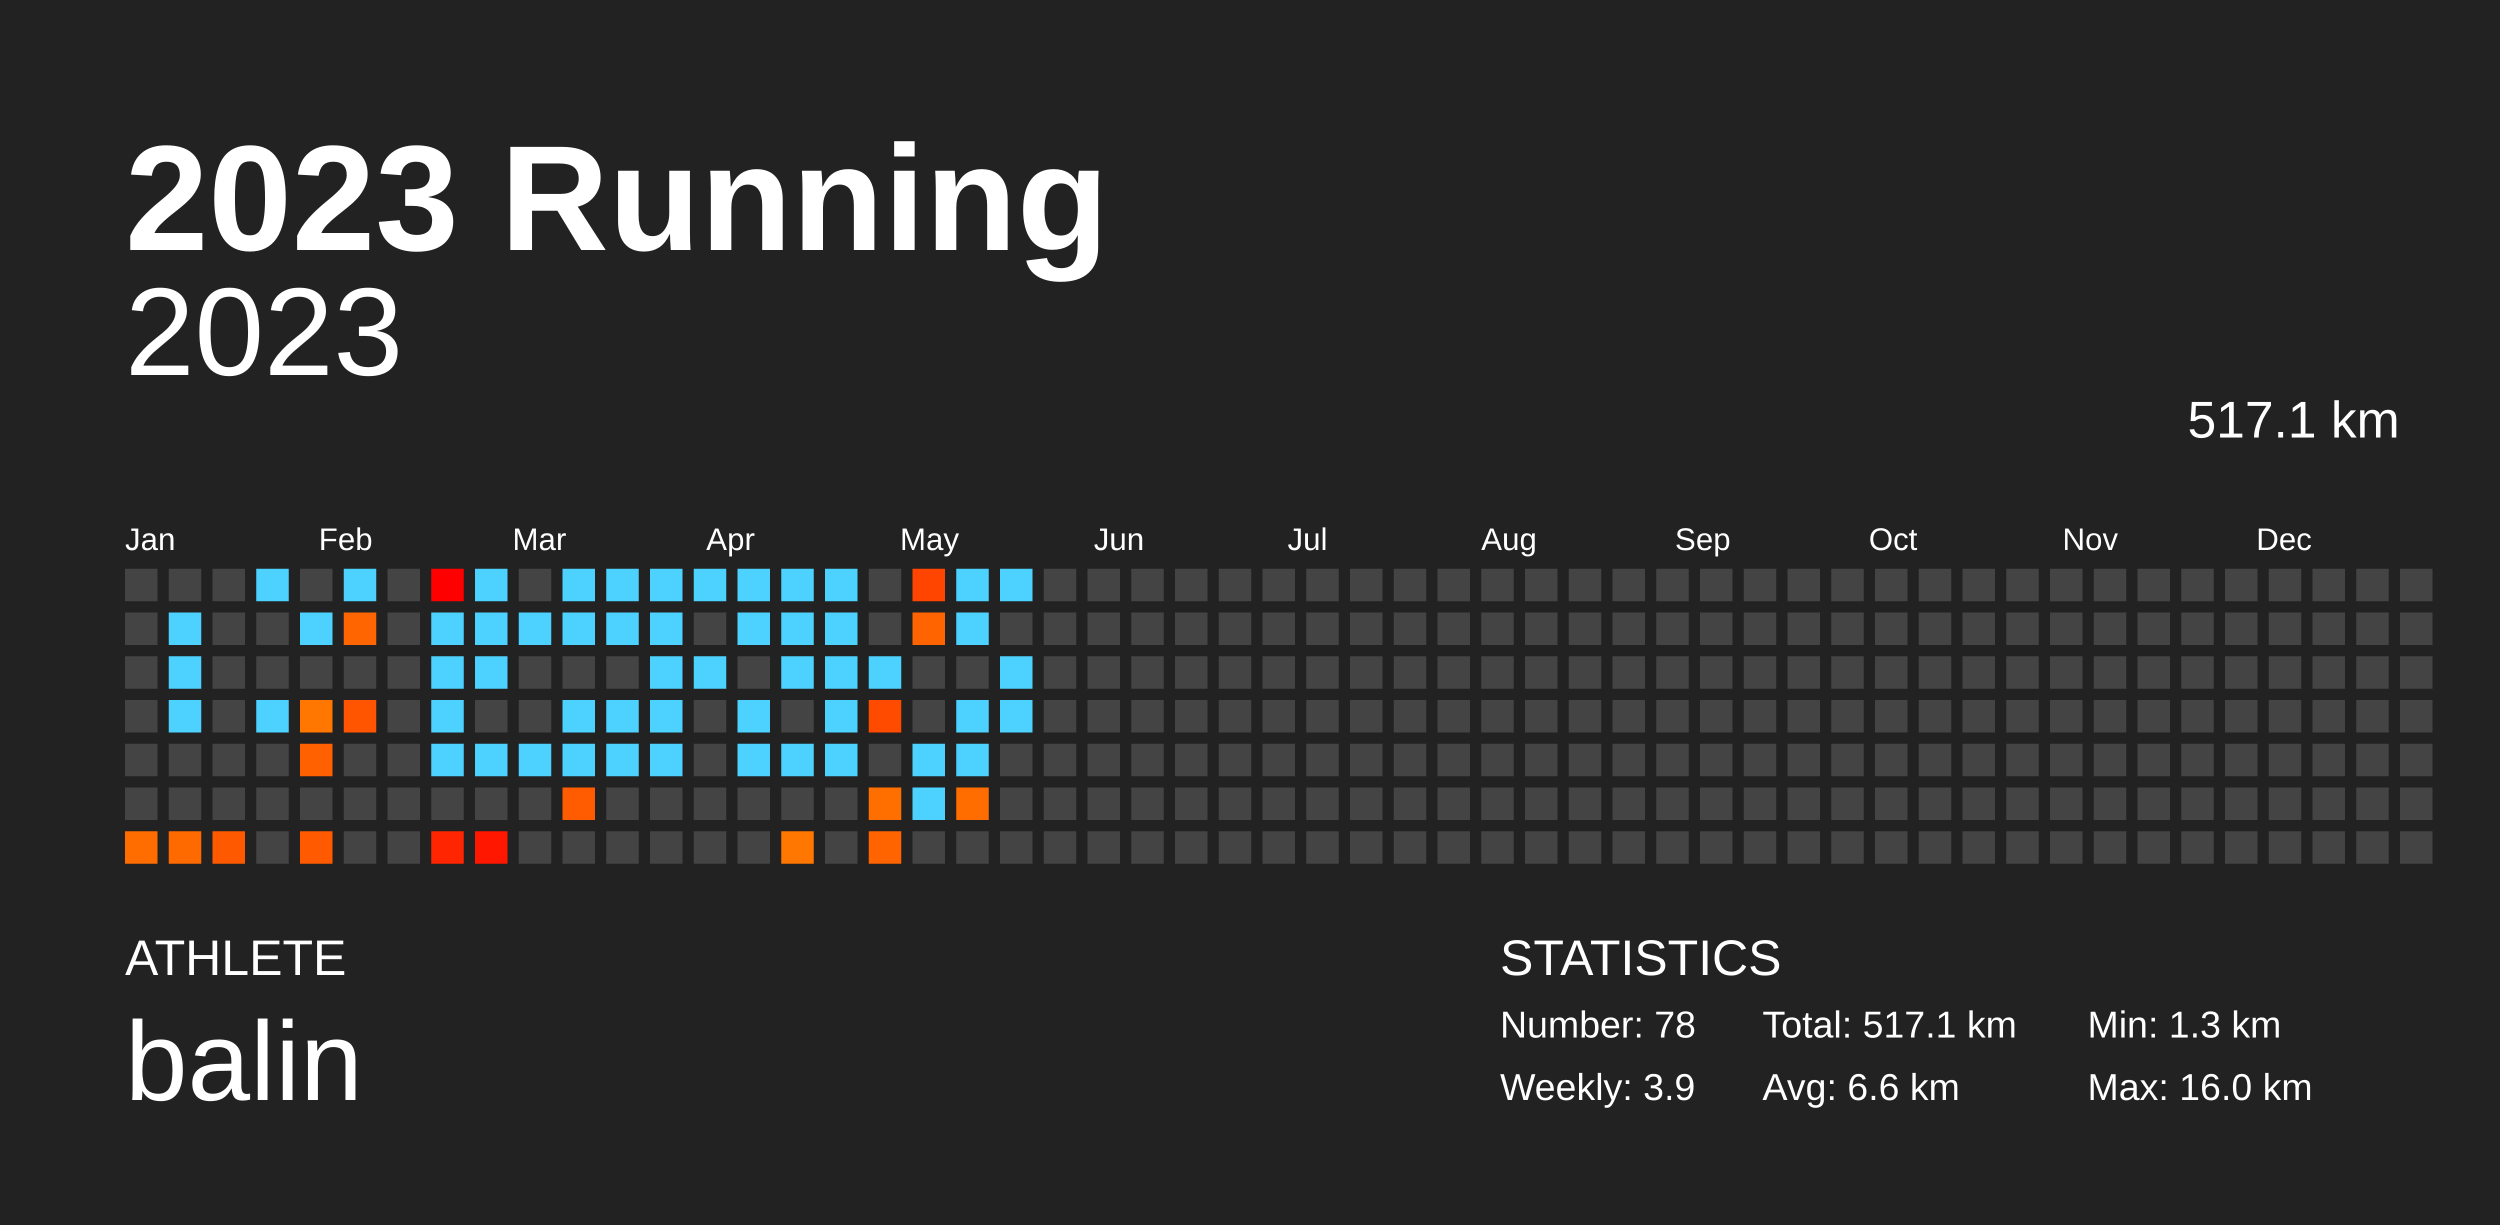
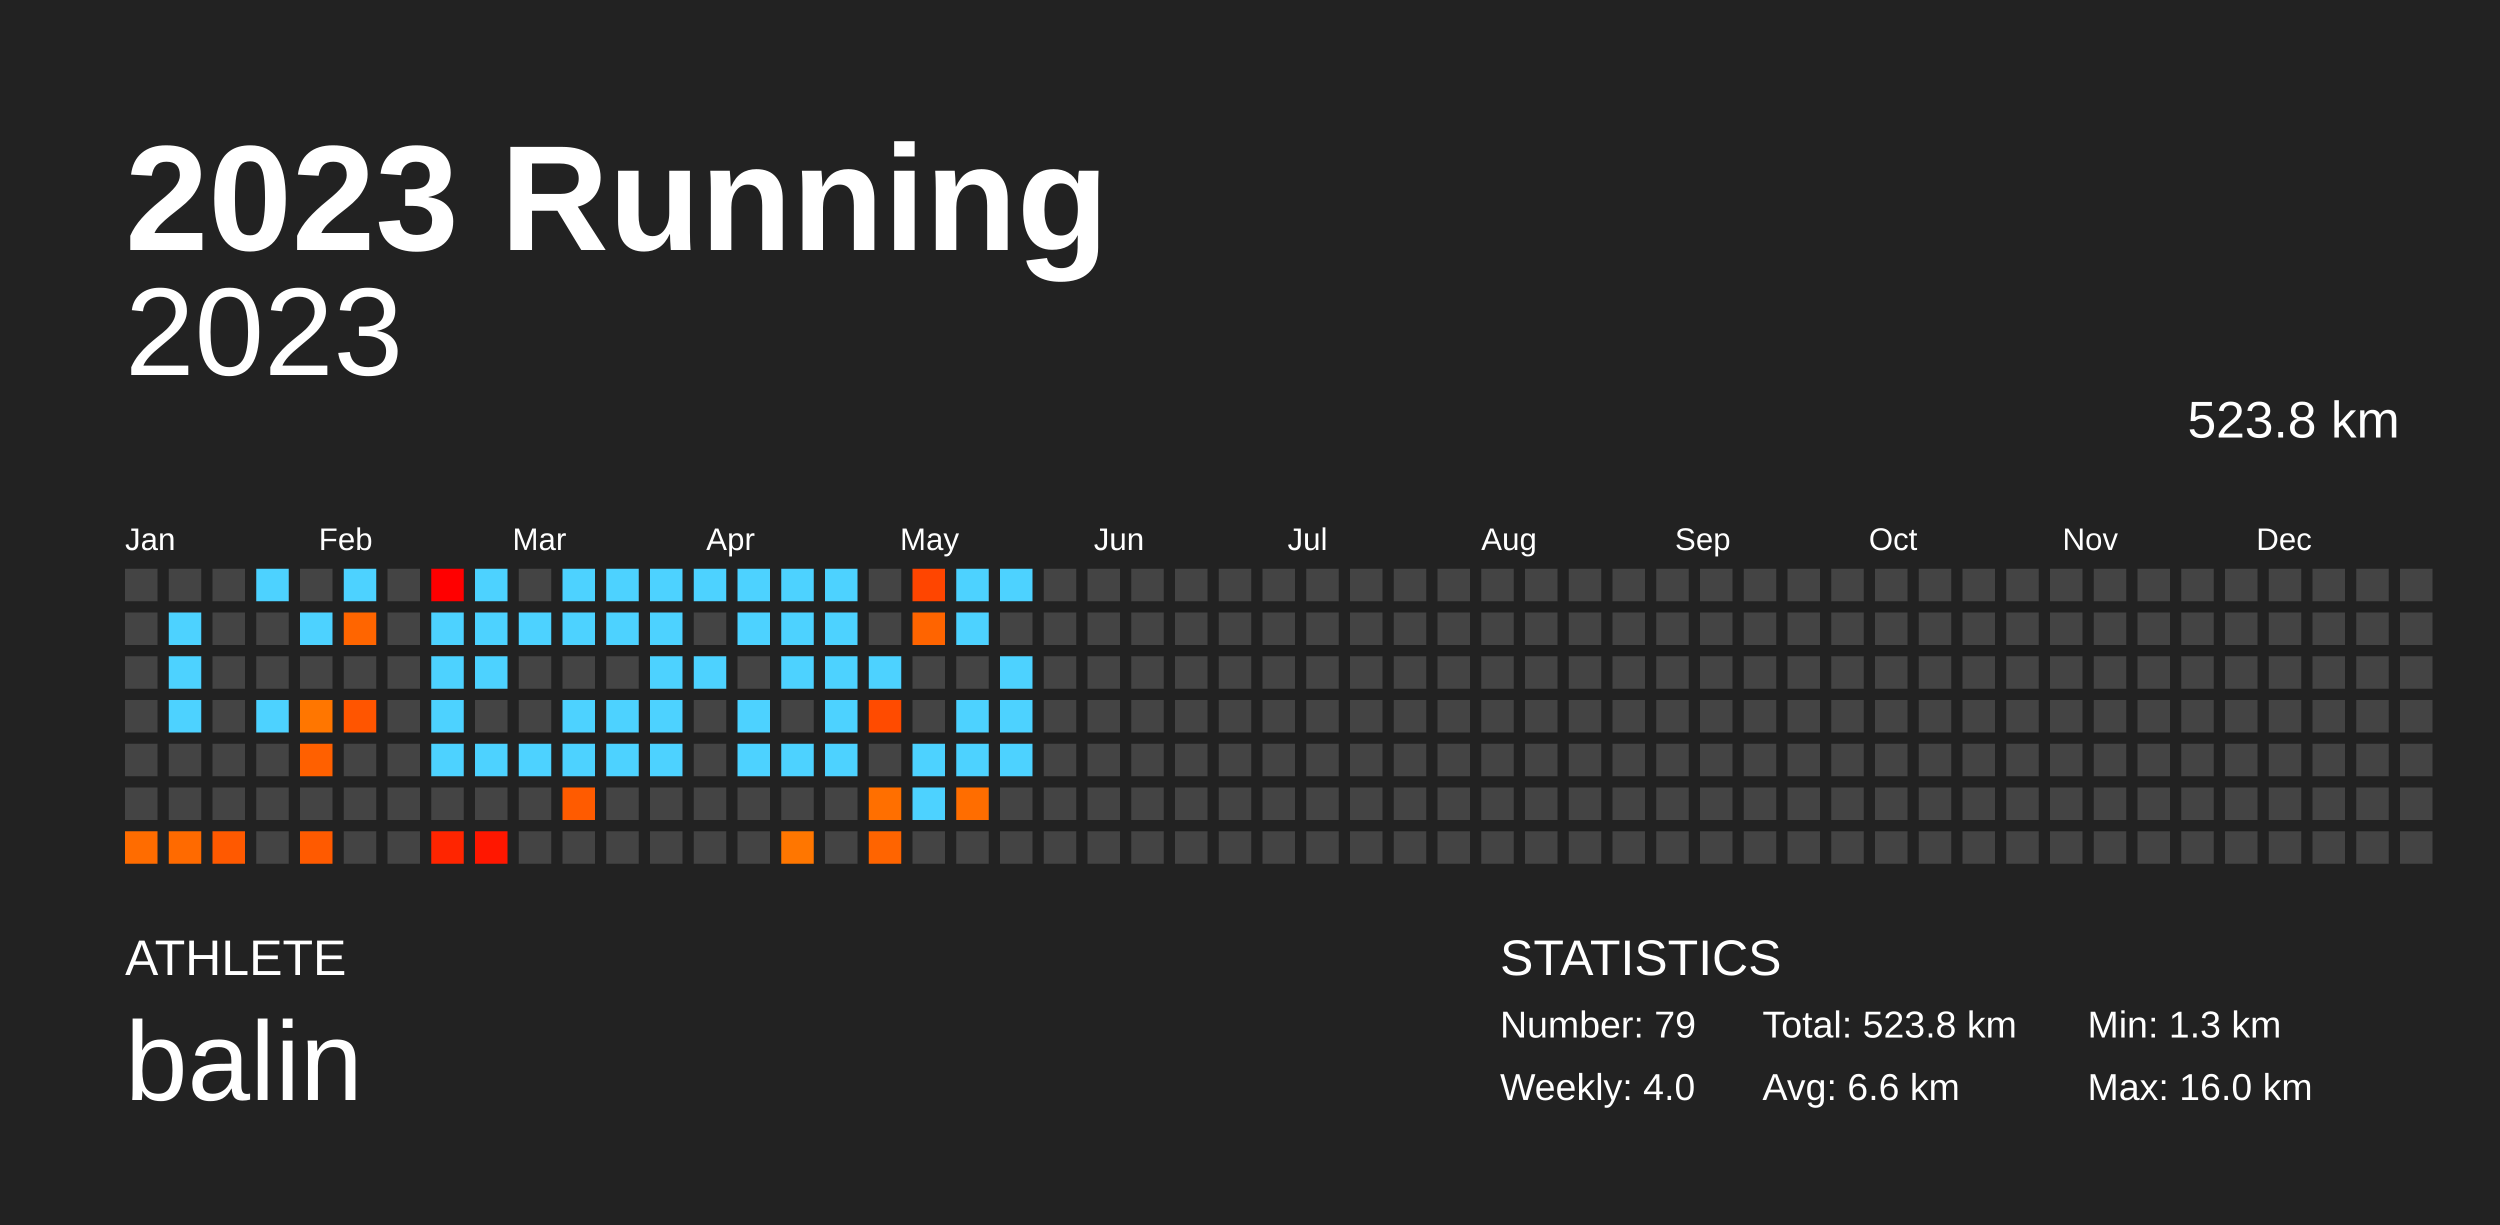
<svg xmlns="http://www.w3.org/2000/svg" baseProfile="full" height="98mm" version="1.1" viewBox="0,0,200,98" width="200mm">
  <defs />
  <rect fill="#222222" height="98" width="200" x="0" y="0" />
  <text fill="#FFFFFF" style="font-size:12px; font-family:Arial; font-weight:bold;" x="10" y="20">2023 Running</text>
  <text fill="#FFFFFF" style="font-size:4px; font-family:Arial" x="10" y="78">ATHLETE</text>
  <text fill="#FFFFFF" style="font-size:9px; font-family:Arial" x="10" y="88">balin</text>
  <text fill="#FFFFFF" style="font-size:4px; font-family:Arial" x="120" y="78">STATISTICS</text>
-   <text fill="#FFFFFF" style="font-size:3px; font-family:Arial" x="120" y="83">Number: 78</text>
-   <text fill="#FFFFFF" style="font-size:3px; font-family:Arial" x="120" y="88">Weekly: 3.9</text>
-   <text fill="#FFFFFF" style="font-size:3px; font-family:Arial" x="141" y="83">Total: 517.1 km</text>
+   <text fill="#FFFFFF" style="font-size:3px; font-family:Arial" x="120" y="83">Number: 79</text>
+   <text fill="#FFFFFF" style="font-size:3px; font-family:Arial" x="120" y="88">Weekly: 4.0</text>
+   <text fill="#FFFFFF" style="font-size:3px; font-family:Arial" x="141" y="83">Total: 523.8 km</text>
  <text fill="#FFFFFF" style="font-size:3px; font-family:Arial" x="141" y="88">Avg: 6.6 km</text>
  <text fill="#FFFFFF" style="font-size:3px; font-family:Arial" x="167" y="83">Min: 1.3 km</text>
  <text fill="#FFFFFF" style="font-size:3px; font-family:Arial" x="167" y="88">Max: 16.0 km</text>
  <text alignment-baseline="hanging" fill="#FFFFFF" style="font-size:10.0px; font-family:Arial;" x="10" y="30">2023</text>
-   <text alignment-baseline="hanging" fill="#FFFFFF" style="font-size:4.125px; font-family:Arial;" x="175" y="35">517.1 km</text>
+   <text alignment-baseline="hanging" fill="#FFFFFF" style="font-size:4.125px; font-family:Arial;" x="175" y="35">523.8 km</text>
  <text fill="#FFFFFF" style="font-size:2.5px; font-family:Arial" x="10.0" y="44">Jan</text>
  <text fill="#FFFFFF" style="font-size:2.5px; font-family:Arial" x="25.5" y="44">Feb</text>
  <text fill="#FFFFFF" style="font-size:2.5px; font-family:Arial" x="41.0" y="44">Mar</text>
  <text fill="#FFFFFF" style="font-size:2.5px; font-family:Arial" x="56.5" y="44">Apr</text>
  <text fill="#FFFFFF" style="font-size:2.5px; font-family:Arial" x="72.0" y="44">May</text>
  <text fill="#FFFFFF" style="font-size:2.5px; font-family:Arial" x="87.5" y="44">Jun</text>
  <text fill="#FFFFFF" style="font-size:2.5px; font-family:Arial" x="103.0" y="44">Jul</text>
  <text fill="#FFFFFF" style="font-size:2.5px; font-family:Arial" x="118.5" y="44">Aug</text>
  <text fill="#FFFFFF" style="font-size:2.5px; font-family:Arial" x="134.0" y="44">Sep</text>
  <text fill="#FFFFFF" style="font-size:2.5px; font-family:Arial" x="149.5" y="44">Oct</text>
  <text fill="#FFFFFF" style="font-size:2.5px; font-family:Arial" x="165.0" y="44">Nov</text>
  <text fill="#FFFFFF" style="font-size:2.5px; font-family:Arial" x="180.5" y="44">Dec</text>
  <rect fill="#444444" height="2.6" width="2.6" x="10.0" y="45.5" />
  <rect fill="#444444" height="2.6" width="2.6" x="10.0" y="49.0" />
  <rect fill="#444444" height="2.6" width="2.6" x="10.0" y="52.5" />
  <rect fill="#444444" height="2.6" width="2.6" x="10.0" y="56.0" />
  <rect fill="#444444" height="2.6" width="2.6" x="10.0" y="59.5" />
  <rect fill="#444444" height="2.6" width="2.6" x="10.0" y="63.0" />
  <rect fill="#ff6c00" height="2.6" width="2.6" x="10.0" y="66.5" />
  <rect fill="#444444" height="2.6" width="2.6" x="13.5" y="45.5" />
  <rect fill="#4dd2ff" height="2.6" width="2.6" x="13.5" y="49.0" />
  <rect fill="#4dd2ff" height="2.6" width="2.6" x="13.5" y="52.5" />
  <rect fill="#4dd2ff" height="2.6" width="2.6" x="13.5" y="56.0" />
  <rect fill="#444444" height="2.6" width="2.6" x="13.5" y="59.5" />
  <rect fill="#444444" height="2.6" width="2.6" x="13.5" y="63.0" />
  <rect fill="#ff6a00" height="2.6" width="2.6" x="13.5" y="66.5" />
  <rect fill="#444444" height="2.6" width="2.6" x="17.0" y="45.5" />
  <rect fill="#444444" height="2.6" width="2.6" x="17.0" y="49.0" />
  <rect fill="#444444" height="2.6" width="2.6" x="17.0" y="52.5" />
  <rect fill="#444444" height="2.6" width="2.6" x="17.0" y="56.0" />
  <rect fill="#444444" height="2.6" width="2.6" x="17.0" y="59.5" />
  <rect fill="#444444" height="2.6" width="2.6" x="17.0" y="63.0" />
  <rect fill="#ff5900" height="2.6" width="2.6" x="17.0" y="66.5" />
  <rect fill="#4dd2ff" height="2.6" width="2.6" x="20.5" y="45.5" />
  <rect fill="#444444" height="2.6" width="2.6" x="20.5" y="49.0" />
  <rect fill="#444444" height="2.6" width="2.6" x="20.5" y="52.5" />
  <rect fill="#4dd2ff" height="2.6" width="2.6" x="20.5" y="56.0" />
  <rect fill="#444444" height="2.6" width="2.6" x="20.5" y="59.5" />
  <rect fill="#444444" height="2.6" width="2.6" x="20.5" y="63.0" />
  <rect fill="#444444" height="2.6" width="2.6" x="20.5" y="66.5" />
  <rect fill="#444444" height="2.6" width="2.6" x="24.0" y="45.5" />
  <rect fill="#4dd2ff" height="2.6" width="2.6" x="24.0" y="49.0" />
  <rect fill="#444444" height="2.6" width="2.6" x="24.0" y="52.5" />
  <rect fill="#ff7600" height="2.6" width="2.6" x="24.0" y="56.0" />
  <rect fill="#ff6000" height="2.6" width="2.6" x="24.0" y="59.5" />
  <rect fill="#444444" height="2.6" width="2.6" x="24.0" y="63.0" />
  <rect fill="#ff5a00" height="2.6" width="2.6" x="24.0" y="66.5" />
  <rect fill="#4dd2ff" height="2.6" width="2.6" x="27.5" y="45.5" />
  <rect fill="#ff6500" height="2.6" width="2.6" x="27.5" y="49.0" />
  <rect fill="#444444" height="2.6" width="2.6" x="27.5" y="52.5" />
  <rect fill="#ff5500" height="2.6" width="2.6" x="27.5" y="56.0" />
  <rect fill="#444444" height="2.6" width="2.6" x="27.5" y="59.5" />
  <rect fill="#444444" height="2.6" width="2.6" x="27.5" y="63.0" />
  <rect fill="#444444" height="2.6" width="2.6" x="27.5" y="66.5" />
  <rect fill="#444444" height="2.6" width="2.6" x="31.0" y="45.5" />
  <rect fill="#444444" height="2.6" width="2.6" x="31.0" y="49.0" />
  <rect fill="#444444" height="2.6" width="2.6" x="31.0" y="52.5" />
  <rect fill="#444444" height="2.6" width="2.6" x="31.0" y="56.0" />
  <rect fill="#444444" height="2.6" width="2.6" x="31.0" y="59.5" />
  <rect fill="#444444" height="2.6" width="2.6" x="31.0" y="63.0" />
  <rect fill="#444444" height="2.6" width="2.6" x="31.0" y="66.5" />
  <rect fill="#ff0000" height="2.6" width="2.6" x="34.5" y="45.5" />
  <rect fill="#4dd2ff" height="2.6" width="2.6" x="34.5" y="49.0" />
  <rect fill="#4dd2ff" height="2.6" width="2.6" x="34.5" y="52.5" />
  <rect fill="#4dd2ff" height="2.6" width="2.6" x="34.5" y="56.0" />
  <rect fill="#4dd2ff" height="2.6" width="2.6" x="34.5" y="59.5" />
  <rect fill="#444444" height="2.6" width="2.6" x="34.5" y="63.0" />
  <rect fill="#ff2500" height="2.6" width="2.6" x="34.5" y="66.5" />
  <rect fill="#4dd2ff" height="2.6" width="2.6" x="38.0" y="45.5" />
  <rect fill="#4dd2ff" height="2.6" width="2.6" x="38.0" y="49.0" />
  <rect fill="#4dd2ff" height="2.6" width="2.6" x="38.0" y="52.5" />
  <rect fill="#444444" height="2.6" width="2.6" x="38.0" y="56.0" />
  <rect fill="#4dd2ff" height="2.6" width="2.6" x="38.0" y="59.5" />
  <rect fill="#444444" height="2.6" width="2.6" x="38.0" y="63.0" />
  <rect fill="#ff1700" height="2.6" width="2.6" x="38.0" y="66.5" />
  <rect fill="#444444" height="2.6" width="2.6" x="41.5" y="45.5" />
  <rect fill="#4dd2ff" height="2.6" width="2.6" x="41.5" y="49.0" />
  <rect fill="#444444" height="2.6" width="2.6" x="41.5" y="52.5" />
  <rect fill="#444444" height="2.6" width="2.6" x="41.5" y="56.0" />
  <rect fill="#4dd2ff" height="2.6" width="2.6" x="41.5" y="59.5" />
  <rect fill="#444444" height="2.6" width="2.6" x="41.5" y="63.0" />
  <rect fill="#444444" height="2.6" width="2.6" x="41.5" y="66.5" />
  <rect fill="#4dd2ff" height="2.6" width="2.6" x="45.0" y="45.5" />
  <rect fill="#4dd2ff" height="2.6" width="2.6" x="45.0" y="49.0" />
  <rect fill="#444444" height="2.6" width="2.6" x="45.0" y="52.5" />
  <rect fill="#4dd2ff" height="2.6" width="2.6" x="45.0" y="56.0" />
  <rect fill="#4dd2ff" height="2.6" width="2.6" x="45.0" y="59.5" />
  <rect fill="#ff5b00" height="2.6" width="2.6" x="45.0" y="63.0" />
  <rect fill="#444444" height="2.6" width="2.6" x="45.0" y="66.5" />
  <rect fill="#4dd2ff" height="2.6" width="2.6" x="48.5" y="45.5" />
  <rect fill="#4dd2ff" height="2.6" width="2.6" x="48.5" y="49.0" />
  <rect fill="#444444" height="2.6" width="2.6" x="48.5" y="52.5" />
  <rect fill="#4dd2ff" height="2.6" width="2.6" x="48.5" y="56.0" />
  <rect fill="#4dd2ff" height="2.6" width="2.6" x="48.5" y="59.5" />
  <rect fill="#444444" height="2.6" width="2.6" x="48.5" y="63.0" />
  <rect fill="#444444" height="2.6" width="2.6" x="48.5" y="66.5" />
  <rect fill="#4dd2ff" height="2.6" width="2.6" x="52.0" y="45.5" />
  <rect fill="#4dd2ff" height="2.6" width="2.6" x="52.0" y="49.0" />
  <rect fill="#4dd2ff" height="2.6" width="2.6" x="52.0" y="52.5" />
  <rect fill="#4dd2ff" height="2.6" width="2.6" x="52.0" y="56.0" />
  <rect fill="#4dd2ff" height="2.6" width="2.6" x="52.0" y="59.5" />
  <rect fill="#444444" height="2.6" width="2.6" x="52.0" y="63.0" />
  <rect fill="#444444" height="2.6" width="2.6" x="52.0" y="66.5" />
  <rect fill="#4dd2ff" height="2.6" width="2.6" x="55.5" y="45.5" />
  <rect fill="#444444" height="2.6" width="2.6" x="55.5" y="49.0" />
  <rect fill="#4dd2ff" height="2.6" width="2.6" x="55.5" y="52.5" />
  <rect fill="#444444" height="2.6" width="2.6" x="55.5" y="56.0" />
  <rect fill="#444444" height="2.6" width="2.6" x="55.5" y="59.5" />
  <rect fill="#444444" height="2.6" width="2.6" x="55.5" y="63.0" />
  <rect fill="#444444" height="2.6" width="2.6" x="55.5" y="66.5" />
  <rect fill="#4dd2ff" height="2.6" width="2.6" x="59.0" y="45.5" />
  <rect fill="#4dd2ff" height="2.6" width="2.6" x="59.0" y="49.0" />
  <rect fill="#444444" height="2.6" width="2.6" x="59.0" y="52.5" />
  <rect fill="#4dd2ff" height="2.6" width="2.6" x="59.0" y="56.0" />
  <rect fill="#4dd2ff" height="2.6" width="2.6" x="59.0" y="59.5" />
  <rect fill="#444444" height="2.6" width="2.6" x="59.0" y="63.0" />
  <rect fill="#444444" height="2.6" width="2.6" x="59.0" y="66.5" />
  <rect fill="#4dd2ff" height="2.6" width="2.6" x="62.5" y="45.5" />
  <rect fill="#4dd2ff" height="2.6" width="2.6" x="62.5" y="49.0" />
  <rect fill="#4dd2ff" height="2.6" width="2.6" x="62.5" y="52.5" />
  <rect fill="#444444" height="2.6" width="2.6" x="62.5" y="56.0" />
  <rect fill="#4dd2ff" height="2.6" width="2.6" x="62.5" y="59.5" />
  <rect fill="#444444" height="2.6" width="2.6" x="62.5" y="63.0" />
  <rect fill="#ff7600" height="2.6" width="2.6" x="62.5" y="66.5" />
  <rect fill="#4dd2ff" height="2.6" width="2.6" x="66.0" y="45.5" />
  <rect fill="#4dd2ff" height="2.6" width="2.6" x="66.0" y="49.0" />
  <rect fill="#4dd2ff" height="2.6" width="2.6" x="66.0" y="52.5" />
  <rect fill="#4dd2ff" height="2.6" width="2.6" x="66.0" y="56.0" />
  <rect fill="#4dd2ff" height="2.6" width="2.6" x="66.0" y="59.5" />
  <rect fill="#444444" height="2.6" width="2.6" x="66.0" y="63.0" />
  <rect fill="#444444" height="2.6" width="2.6" x="66.0" y="66.5" />
  <rect fill="#444444" height="2.6" width="2.6" x="69.5" y="45.5" />
  <rect fill="#444444" height="2.6" width="2.6" x="69.5" y="49.0" />
  <rect fill="#4dd2ff" height="2.6" width="2.6" x="69.5" y="52.5" />
  <rect fill="#ff4b00" height="2.6" width="2.6" x="69.5" y="56.0" />
  <rect fill="#444444" height="2.6" width="2.6" x="69.5" y="59.5" />
  <rect fill="#ff6f00" height="2.6" width="2.6" x="69.5" y="63.0" />
  <rect fill="#ff6400" height="2.6" width="2.6" x="69.5" y="66.5" />
  <rect fill="#ff4500" height="2.6" width="2.6" x="73.0" y="45.5" />
  <rect fill="#ff6400" height="2.6" width="2.6" x="73.0" y="49.0" />
  <rect fill="#444444" height="2.6" width="2.6" x="73.0" y="52.5" />
  <rect fill="#444444" height="2.6" width="2.6" x="73.0" y="56.0" />
  <rect fill="#4dd2ff" height="2.6" width="2.6" x="73.0" y="59.5" />
  <rect fill="#4dd2ff" height="2.6" width="2.6" x="73.0" y="63.0" />
  <rect fill="#444444" height="2.6" width="2.6" x="73.0" y="66.5" />
  <rect fill="#4dd2ff" height="2.6" width="2.6" x="76.5" y="45.5" />
  <rect fill="#4dd2ff" height="2.6" width="2.6" x="76.5" y="49.0" />
  <rect fill="#444444" height="2.6" width="2.6" x="76.5" y="52.5" />
  <rect fill="#4dd2ff" height="2.6" width="2.6" x="76.5" y="56.0" />
  <rect fill="#4dd2ff" height="2.6" width="2.6" x="76.5" y="59.5" />
  <rect fill="#ff6d00" height="2.6" width="2.6" x="76.5" y="63.0" />
  <rect fill="#444444" height="2.6" width="2.6" x="76.5" y="66.5" />
  <rect fill="#4dd2ff" height="2.6" width="2.6" x="80.0" y="45.5" />
  <rect fill="#444444" height="2.6" width="2.6" x="80.0" y="49.0" />
  <rect fill="#4dd2ff" height="2.6" width="2.6" x="80.0" y="52.5" />
  <rect fill="#4dd2ff" height="2.6" width="2.6" x="80.0" y="56.0" />
-   <rect fill="#444444" height="2.6" width="2.6" x="80.0" y="59.5" />
+   <rect fill="#4dd2ff" height="2.6" width="2.6" x="80.0" y="59.5" />
  <rect fill="#444444" height="2.6" width="2.6" x="80.0" y="63.0" />
  <rect fill="#444444" height="2.6" width="2.6" x="80.0" y="66.5" />
  <rect fill="#444444" height="2.6" width="2.6" x="83.5" y="45.5" />
  <rect fill="#444444" height="2.6" width="2.6" x="83.5" y="49.0" />
  <rect fill="#444444" height="2.6" width="2.6" x="83.5" y="52.5" />
  <rect fill="#444444" height="2.6" width="2.6" x="83.5" y="56.0" />
  <rect fill="#444444" height="2.6" width="2.6" x="83.5" y="59.5" />
  <rect fill="#444444" height="2.6" width="2.6" x="83.5" y="63.0" />
  <rect fill="#444444" height="2.6" width="2.6" x="83.5" y="66.5" />
  <rect fill="#444444" height="2.6" width="2.6" x="87.0" y="45.5" />
  <rect fill="#444444" height="2.6" width="2.6" x="87.0" y="49.0" />
  <rect fill="#444444" height="2.6" width="2.6" x="87.0" y="52.5" />
  <rect fill="#444444" height="2.6" width="2.6" x="87.0" y="56.0" />
  <rect fill="#444444" height="2.6" width="2.6" x="87.0" y="59.5" />
  <rect fill="#444444" height="2.6" width="2.6" x="87.0" y="63.0" />
  <rect fill="#444444" height="2.6" width="2.6" x="87.0" y="66.5" />
  <rect fill="#444444" height="2.6" width="2.6" x="90.5" y="45.5" />
  <rect fill="#444444" height="2.6" width="2.6" x="90.5" y="49.0" />
  <rect fill="#444444" height="2.6" width="2.6" x="90.5" y="52.5" />
  <rect fill="#444444" height="2.6" width="2.6" x="90.5" y="56.0" />
  <rect fill="#444444" height="2.6" width="2.6" x="90.5" y="59.5" />
  <rect fill="#444444" height="2.6" width="2.6" x="90.5" y="63.0" />
  <rect fill="#444444" height="2.6" width="2.6" x="90.5" y="66.5" />
  <rect fill="#444444" height="2.6" width="2.6" x="94.0" y="45.5" />
  <rect fill="#444444" height="2.6" width="2.6" x="94.0" y="49.0" />
  <rect fill="#444444" height="2.6" width="2.6" x="94.0" y="52.5" />
  <rect fill="#444444" height="2.6" width="2.6" x="94.0" y="56.0" />
  <rect fill="#444444" height="2.6" width="2.6" x="94.0" y="59.5" />
  <rect fill="#444444" height="2.6" width="2.6" x="94.0" y="63.0" />
  <rect fill="#444444" height="2.6" width="2.6" x="94.0" y="66.5" />
  <rect fill="#444444" height="2.6" width="2.6" x="97.5" y="45.5" />
  <rect fill="#444444" height="2.6" width="2.6" x="97.5" y="49.0" />
  <rect fill="#444444" height="2.6" width="2.6" x="97.5" y="52.5" />
  <rect fill="#444444" height="2.6" width="2.6" x="97.5" y="56.0" />
  <rect fill="#444444" height="2.6" width="2.6" x="97.5" y="59.5" />
  <rect fill="#444444" height="2.6" width="2.6" x="97.5" y="63.0" />
  <rect fill="#444444" height="2.6" width="2.6" x="97.5" y="66.5" />
  <rect fill="#444444" height="2.6" width="2.6" x="101.0" y="45.5" />
  <rect fill="#444444" height="2.6" width="2.6" x="101.0" y="49.0" />
  <rect fill="#444444" height="2.6" width="2.6" x="101.0" y="52.5" />
  <rect fill="#444444" height="2.6" width="2.6" x="101.0" y="56.0" />
  <rect fill="#444444" height="2.6" width="2.6" x="101.0" y="59.5" />
  <rect fill="#444444" height="2.6" width="2.6" x="101.0" y="63.0" />
  <rect fill="#444444" height="2.6" width="2.6" x="101.0" y="66.5" />
  <rect fill="#444444" height="2.6" width="2.6" x="104.5" y="45.5" />
  <rect fill="#444444" height="2.6" width="2.6" x="104.5" y="49.0" />
  <rect fill="#444444" height="2.6" width="2.6" x="104.5" y="52.5" />
  <rect fill="#444444" height="2.6" width="2.6" x="104.5" y="56.0" />
  <rect fill="#444444" height="2.6" width="2.6" x="104.5" y="59.5" />
  <rect fill="#444444" height="2.6" width="2.6" x="104.5" y="63.0" />
  <rect fill="#444444" height="2.6" width="2.6" x="104.5" y="66.5" />
  <rect fill="#444444" height="2.6" width="2.6" x="108.0" y="45.5" />
  <rect fill="#444444" height="2.6" width="2.6" x="108.0" y="49.0" />
  <rect fill="#444444" height="2.6" width="2.6" x="108.0" y="52.5" />
  <rect fill="#444444" height="2.6" width="2.6" x="108.0" y="56.0" />
  <rect fill="#444444" height="2.6" width="2.6" x="108.0" y="59.5" />
  <rect fill="#444444" height="2.6" width="2.6" x="108.0" y="63.0" />
  <rect fill="#444444" height="2.6" width="2.6" x="108.0" y="66.5" />
  <rect fill="#444444" height="2.6" width="2.6" x="111.5" y="45.5" />
  <rect fill="#444444" height="2.6" width="2.6" x="111.5" y="49.0" />
  <rect fill="#444444" height="2.6" width="2.6" x="111.5" y="52.5" />
  <rect fill="#444444" height="2.6" width="2.6" x="111.5" y="56.0" />
  <rect fill="#444444" height="2.6" width="2.6" x="111.5" y="59.5" />
  <rect fill="#444444" height="2.6" width="2.6" x="111.5" y="63.0" />
  <rect fill="#444444" height="2.6" width="2.6" x="111.5" y="66.5" />
  <rect fill="#444444" height="2.6" width="2.6" x="115.0" y="45.5" />
  <rect fill="#444444" height="2.6" width="2.6" x="115.0" y="49.0" />
  <rect fill="#444444" height="2.6" width="2.6" x="115.0" y="52.5" />
  <rect fill="#444444" height="2.6" width="2.6" x="115.0" y="56.0" />
  <rect fill="#444444" height="2.6" width="2.6" x="115.0" y="59.5" />
  <rect fill="#444444" height="2.6" width="2.6" x="115.0" y="63.0" />
  <rect fill="#444444" height="2.6" width="2.6" x="115.0" y="66.5" />
  <rect fill="#444444" height="2.6" width="2.6" x="118.5" y="45.5" />
  <rect fill="#444444" height="2.6" width="2.6" x="118.5" y="49.0" />
  <rect fill="#444444" height="2.6" width="2.6" x="118.5" y="52.5" />
  <rect fill="#444444" height="2.6" width="2.6" x="118.5" y="56.0" />
  <rect fill="#444444" height="2.6" width="2.6" x="118.5" y="59.5" />
  <rect fill="#444444" height="2.6" width="2.6" x="118.5" y="63.0" />
  <rect fill="#444444" height="2.6" width="2.6" x="118.5" y="66.5" />
  <rect fill="#444444" height="2.6" width="2.6" x="122.0" y="45.5" />
  <rect fill="#444444" height="2.6" width="2.6" x="122.0" y="49.0" />
  <rect fill="#444444" height="2.6" width="2.6" x="122.0" y="52.5" />
  <rect fill="#444444" height="2.6" width="2.6" x="122.0" y="56.0" />
  <rect fill="#444444" height="2.6" width="2.6" x="122.0" y="59.5" />
  <rect fill="#444444" height="2.6" width="2.6" x="122.0" y="63.0" />
  <rect fill="#444444" height="2.6" width="2.6" x="122.0" y="66.5" />
  <rect fill="#444444" height="2.6" width="2.6" x="125.5" y="45.5" />
  <rect fill="#444444" height="2.6" width="2.6" x="125.5" y="49.0" />
  <rect fill="#444444" height="2.6" width="2.6" x="125.5" y="52.5" />
  <rect fill="#444444" height="2.6" width="2.6" x="125.5" y="56.0" />
  <rect fill="#444444" height="2.6" width="2.6" x="125.5" y="59.5" />
  <rect fill="#444444" height="2.6" width="2.6" x="125.5" y="63.0" />
  <rect fill="#444444" height="2.6" width="2.6" x="125.5" y="66.5" />
  <rect fill="#444444" height="2.6" width="2.6" x="129.0" y="45.5" />
  <rect fill="#444444" height="2.6" width="2.6" x="129.0" y="49.0" />
  <rect fill="#444444" height="2.6" width="2.6" x="129.0" y="52.5" />
  <rect fill="#444444" height="2.6" width="2.6" x="129.0" y="56.0" />
  <rect fill="#444444" height="2.6" width="2.6" x="129.0" y="59.5" />
  <rect fill="#444444" height="2.6" width="2.6" x="129.0" y="63.0" />
  <rect fill="#444444" height="2.6" width="2.6" x="129.0" y="66.5" />
  <rect fill="#444444" height="2.6" width="2.6" x="132.5" y="45.5" />
  <rect fill="#444444" height="2.6" width="2.6" x="132.5" y="49.0" />
  <rect fill="#444444" height="2.6" width="2.6" x="132.5" y="52.5" />
  <rect fill="#444444" height="2.6" width="2.6" x="132.5" y="56.0" />
  <rect fill="#444444" height="2.6" width="2.6" x="132.5" y="59.5" />
  <rect fill="#444444" height="2.6" width="2.6" x="132.5" y="63.0" />
  <rect fill="#444444" height="2.6" width="2.6" x="132.5" y="66.5" />
  <rect fill="#444444" height="2.6" width="2.6" x="136.0" y="45.5" />
  <rect fill="#444444" height="2.6" width="2.6" x="136.0" y="49.0" />
  <rect fill="#444444" height="2.6" width="2.6" x="136.0" y="52.5" />
  <rect fill="#444444" height="2.6" width="2.6" x="136.0" y="56.0" />
  <rect fill="#444444" height="2.6" width="2.6" x="136.0" y="59.5" />
  <rect fill="#444444" height="2.6" width="2.6" x="136.0" y="63.0" />
  <rect fill="#444444" height="2.6" width="2.6" x="136.0" y="66.5" />
  <rect fill="#444444" height="2.6" width="2.6" x="139.5" y="45.5" />
  <rect fill="#444444" height="2.6" width="2.6" x="139.5" y="49.0" />
  <rect fill="#444444" height="2.6" width="2.6" x="139.5" y="52.5" />
  <rect fill="#444444" height="2.6" width="2.6" x="139.5" y="56.0" />
  <rect fill="#444444" height="2.6" width="2.6" x="139.5" y="59.5" />
  <rect fill="#444444" height="2.6" width="2.6" x="139.5" y="63.0" />
  <rect fill="#444444" height="2.6" width="2.6" x="139.5" y="66.5" />
  <rect fill="#444444" height="2.6" width="2.6" x="143.0" y="45.5" />
  <rect fill="#444444" height="2.6" width="2.6" x="143.0" y="49.0" />
  <rect fill="#444444" height="2.6" width="2.6" x="143.0" y="52.5" />
  <rect fill="#444444" height="2.6" width="2.6" x="143.0" y="56.0" />
  <rect fill="#444444" height="2.6" width="2.6" x="143.0" y="59.5" />
  <rect fill="#444444" height="2.6" width="2.6" x="143.0" y="63.0" />
  <rect fill="#444444" height="2.6" width="2.6" x="143.0" y="66.5" />
  <rect fill="#444444" height="2.6" width="2.6" x="146.5" y="45.5" />
  <rect fill="#444444" height="2.6" width="2.6" x="146.5" y="49.0" />
  <rect fill="#444444" height="2.6" width="2.6" x="146.5" y="52.5" />
  <rect fill="#444444" height="2.6" width="2.6" x="146.5" y="56.0" />
  <rect fill="#444444" height="2.6" width="2.6" x="146.5" y="59.5" />
  <rect fill="#444444" height="2.6" width="2.6" x="146.5" y="63.0" />
  <rect fill="#444444" height="2.6" width="2.6" x="146.5" y="66.5" />
  <rect fill="#444444" height="2.6" width="2.6" x="150.0" y="45.5" />
  <rect fill="#444444" height="2.6" width="2.6" x="150.0" y="49.0" />
  <rect fill="#444444" height="2.6" width="2.6" x="150.0" y="52.5" />
  <rect fill="#444444" height="2.6" width="2.6" x="150.0" y="56.0" />
  <rect fill="#444444" height="2.6" width="2.6" x="150.0" y="59.5" />
  <rect fill="#444444" height="2.6" width="2.6" x="150.0" y="63.0" />
  <rect fill="#444444" height="2.6" width="2.6" x="150.0" y="66.5" />
  <rect fill="#444444" height="2.6" width="2.6" x="153.5" y="45.5" />
  <rect fill="#444444" height="2.6" width="2.6" x="153.5" y="49.0" />
  <rect fill="#444444" height="2.6" width="2.6" x="153.5" y="52.5" />
  <rect fill="#444444" height="2.6" width="2.6" x="153.5" y="56.0" />
  <rect fill="#444444" height="2.6" width="2.6" x="153.5" y="59.5" />
  <rect fill="#444444" height="2.6" width="2.6" x="153.5" y="63.0" />
  <rect fill="#444444" height="2.6" width="2.6" x="153.5" y="66.5" />
  <rect fill="#444444" height="2.6" width="2.6" x="157.0" y="45.5" />
  <rect fill="#444444" height="2.6" width="2.6" x="157.0" y="49.0" />
  <rect fill="#444444" height="2.6" width="2.6" x="157.0" y="52.5" />
  <rect fill="#444444" height="2.6" width="2.6" x="157.0" y="56.0" />
  <rect fill="#444444" height="2.6" width="2.6" x="157.0" y="59.5" />
  <rect fill="#444444" height="2.6" width="2.6" x="157.0" y="63.0" />
  <rect fill="#444444" height="2.6" width="2.6" x="157.0" y="66.5" />
  <rect fill="#444444" height="2.6" width="2.6" x="160.5" y="45.5" />
  <rect fill="#444444" height="2.6" width="2.6" x="160.5" y="49.0" />
  <rect fill="#444444" height="2.6" width="2.6" x="160.5" y="52.5" />
  <rect fill="#444444" height="2.6" width="2.6" x="160.5" y="56.0" />
  <rect fill="#444444" height="2.6" width="2.6" x="160.5" y="59.5" />
  <rect fill="#444444" height="2.6" width="2.6" x="160.5" y="63.0" />
  <rect fill="#444444" height="2.6" width="2.6" x="160.5" y="66.5" />
  <rect fill="#444444" height="2.6" width="2.6" x="164.0" y="45.5" />
  <rect fill="#444444" height="2.6" width="2.6" x="164.0" y="49.0" />
  <rect fill="#444444" height="2.6" width="2.6" x="164.0" y="52.5" />
  <rect fill="#444444" height="2.6" width="2.6" x="164.0" y="56.0" />
  <rect fill="#444444" height="2.6" width="2.6" x="164.0" y="59.5" />
  <rect fill="#444444" height="2.6" width="2.6" x="164.0" y="63.0" />
  <rect fill="#444444" height="2.6" width="2.6" x="164.0" y="66.5" />
  <rect fill="#444444" height="2.6" width="2.6" x="167.5" y="45.5" />
  <rect fill="#444444" height="2.6" width="2.6" x="167.5" y="49.0" />
  <rect fill="#444444" height="2.6" width="2.6" x="167.5" y="52.5" />
  <rect fill="#444444" height="2.6" width="2.6" x="167.5" y="56.0" />
  <rect fill="#444444" height="2.6" width="2.6" x="167.5" y="59.5" />
  <rect fill="#444444" height="2.6" width="2.6" x="167.5" y="63.0" />
  <rect fill="#444444" height="2.6" width="2.6" x="167.5" y="66.5" />
  <rect fill="#444444" height="2.6" width="2.6" x="171.0" y="45.5" />
  <rect fill="#444444" height="2.6" width="2.6" x="171.0" y="49.0" />
  <rect fill="#444444" height="2.6" width="2.6" x="171.0" y="52.5" />
  <rect fill="#444444" height="2.6" width="2.6" x="171.0" y="56.0" />
  <rect fill="#444444" height="2.6" width="2.6" x="171.0" y="59.5" />
  <rect fill="#444444" height="2.6" width="2.6" x="171.0" y="63.0" />
  <rect fill="#444444" height="2.6" width="2.6" x="171.0" y="66.5" />
  <rect fill="#444444" height="2.6" width="2.6" x="174.5" y="45.5" />
  <rect fill="#444444" height="2.6" width="2.6" x="174.5" y="49.0" />
  <rect fill="#444444" height="2.6" width="2.6" x="174.5" y="52.5" />
  <rect fill="#444444" height="2.6" width="2.6" x="174.5" y="56.0" />
  <rect fill="#444444" height="2.6" width="2.6" x="174.5" y="59.5" />
  <rect fill="#444444" height="2.6" width="2.6" x="174.5" y="63.0" />
  <rect fill="#444444" height="2.6" width="2.6" x="174.5" y="66.5" />
  <rect fill="#444444" height="2.6" width="2.6" x="178.0" y="45.5" />
  <rect fill="#444444" height="2.6" width="2.6" x="178.0" y="49.0" />
  <rect fill="#444444" height="2.6" width="2.6" x="178.0" y="52.5" />
  <rect fill="#444444" height="2.6" width="2.6" x="178.0" y="56.0" />
  <rect fill="#444444" height="2.6" width="2.6" x="178.0" y="59.5" />
  <rect fill="#444444" height="2.6" width="2.6" x="178.0" y="63.0" />
  <rect fill="#444444" height="2.6" width="2.6" x="178.0" y="66.5" />
  <rect fill="#444444" height="2.6" width="2.6" x="181.5" y="45.5" />
  <rect fill="#444444" height="2.6" width="2.6" x="181.5" y="49.0" />
  <rect fill="#444444" height="2.6" width="2.6" x="181.5" y="52.5" />
  <rect fill="#444444" height="2.6" width="2.6" x="181.5" y="56.0" />
  <rect fill="#444444" height="2.6" width="2.6" x="181.5" y="59.5" />
  <rect fill="#444444" height="2.6" width="2.6" x="181.5" y="63.0" />
  <rect fill="#444444" height="2.6" width="2.6" x="181.5" y="66.5" />
  <rect fill="#444444" height="2.6" width="2.6" x="185.0" y="45.5" />
  <rect fill="#444444" height="2.6" width="2.6" x="185.0" y="49.0" />
  <rect fill="#444444" height="2.6" width="2.6" x="185.0" y="52.5" />
  <rect fill="#444444" height="2.6" width="2.6" x="185.0" y="56.0" />
  <rect fill="#444444" height="2.6" width="2.6" x="185.0" y="59.5" />
  <rect fill="#444444" height="2.6" width="2.6" x="185.0" y="63.0" />
  <rect fill="#444444" height="2.6" width="2.6" x="185.0" y="66.5" />
  <rect fill="#444444" height="2.6" width="2.6" x="188.5" y="45.5" />
  <rect fill="#444444" height="2.6" width="2.6" x="188.5" y="49.0" />
  <rect fill="#444444" height="2.6" width="2.6" x="188.5" y="52.5" />
  <rect fill="#444444" height="2.6" width="2.6" x="188.5" y="56.0" />
  <rect fill="#444444" height="2.6" width="2.6" x="188.5" y="59.5" />
  <rect fill="#444444" height="2.6" width="2.6" x="188.5" y="63.0" />
  <rect fill="#444444" height="2.6" width="2.6" x="188.5" y="66.5" />
  <rect fill="#444444" height="2.6" width="2.6" x="192.0" y="45.5" />
  <rect fill="#444444" height="2.6" width="2.6" x="192.0" y="49.0" />
  <rect fill="#444444" height="2.6" width="2.6" x="192.0" y="52.5" />
  <rect fill="#444444" height="2.6" width="2.6" x="192.0" y="56.0" />
  <rect fill="#444444" height="2.6" width="2.6" x="192.0" y="59.5" />
  <rect fill="#444444" height="2.6" width="2.6" x="192.0" y="63.0" />
  <rect fill="#444444" height="2.6" width="2.6" x="192.0" y="66.5" />
</svg>
